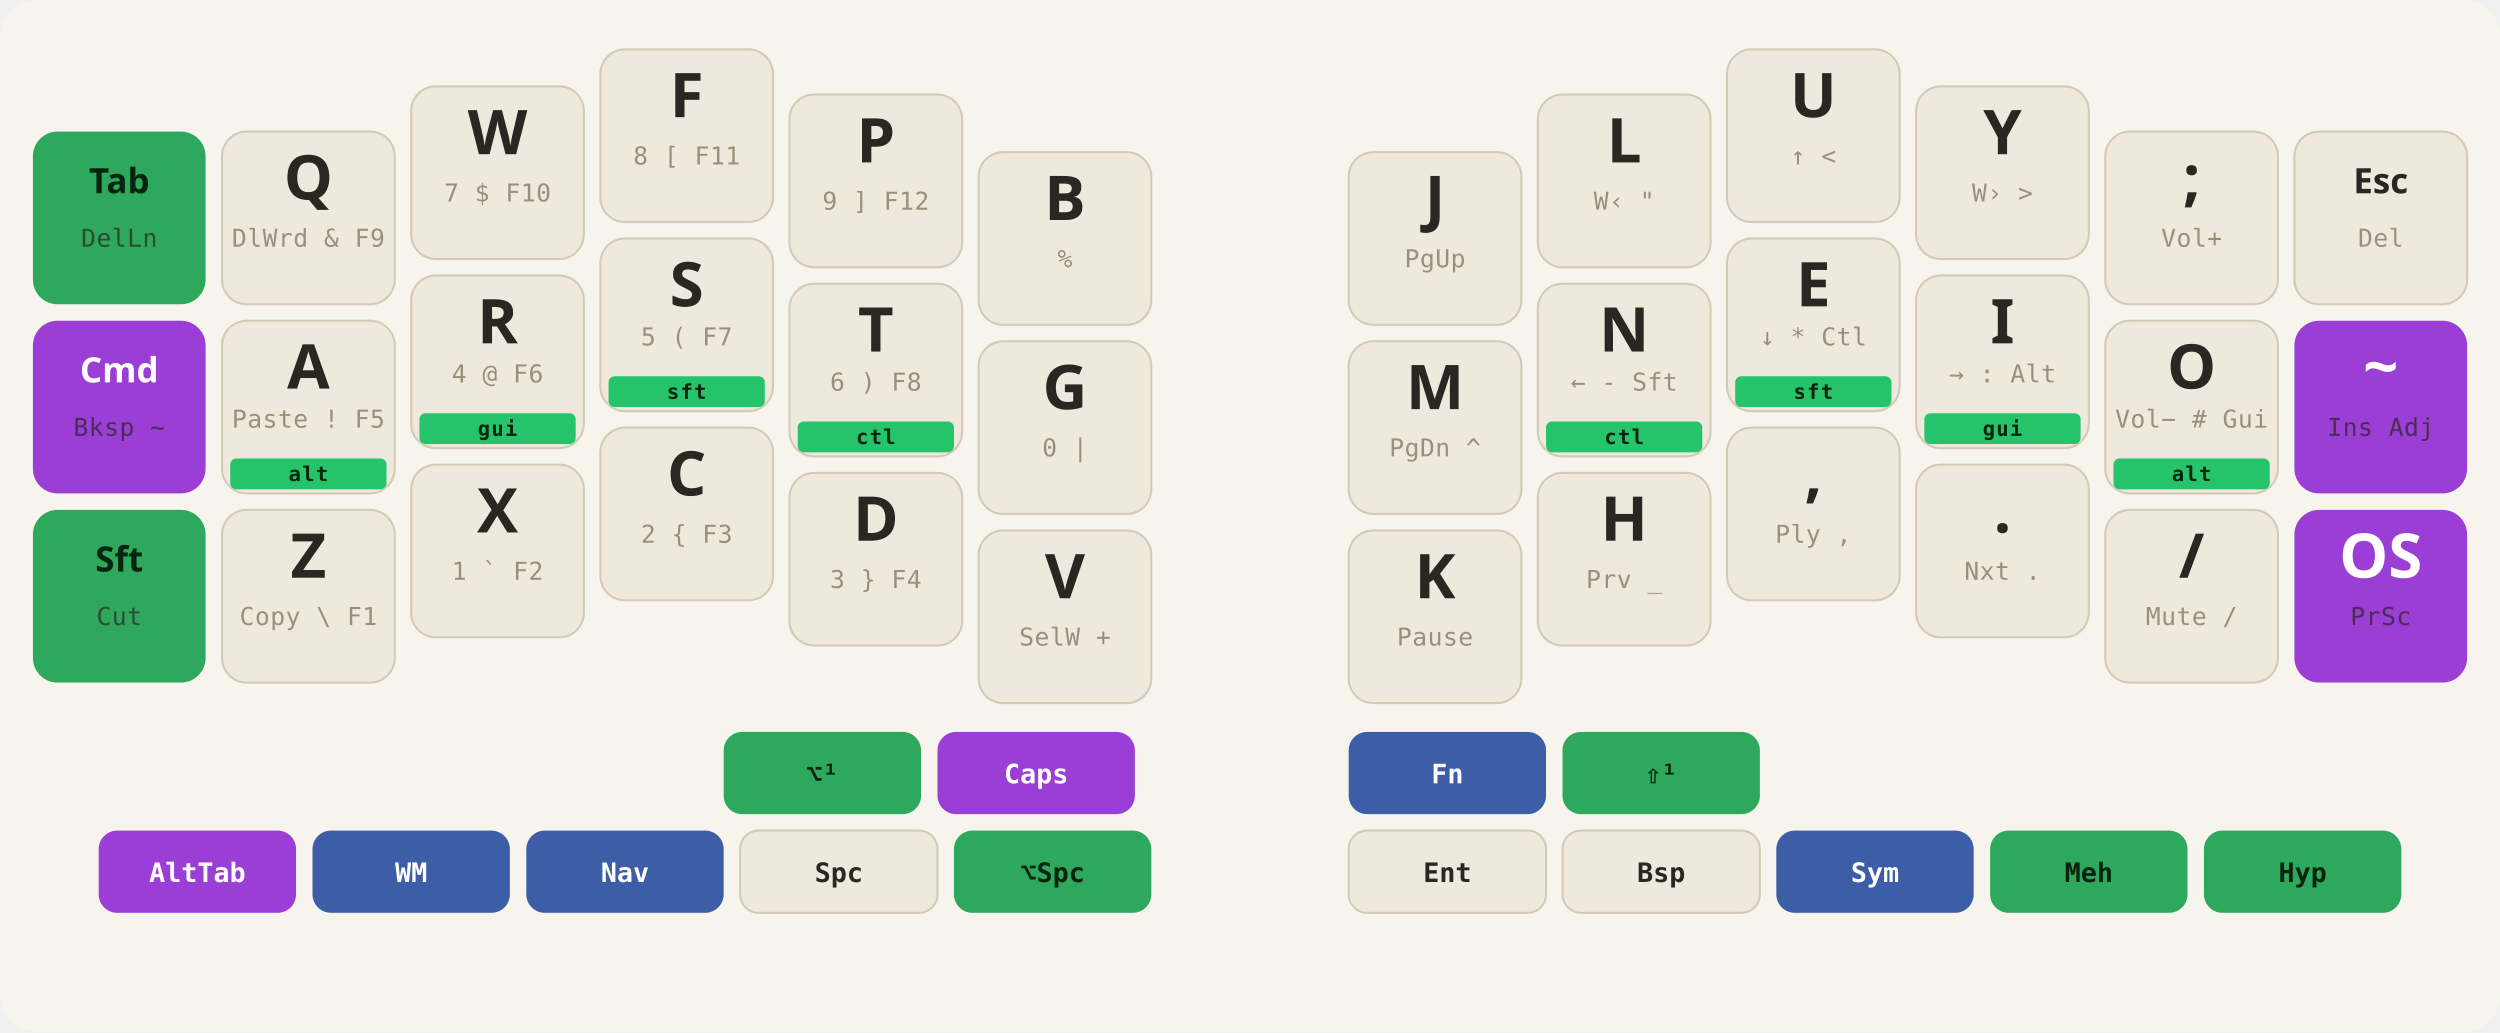
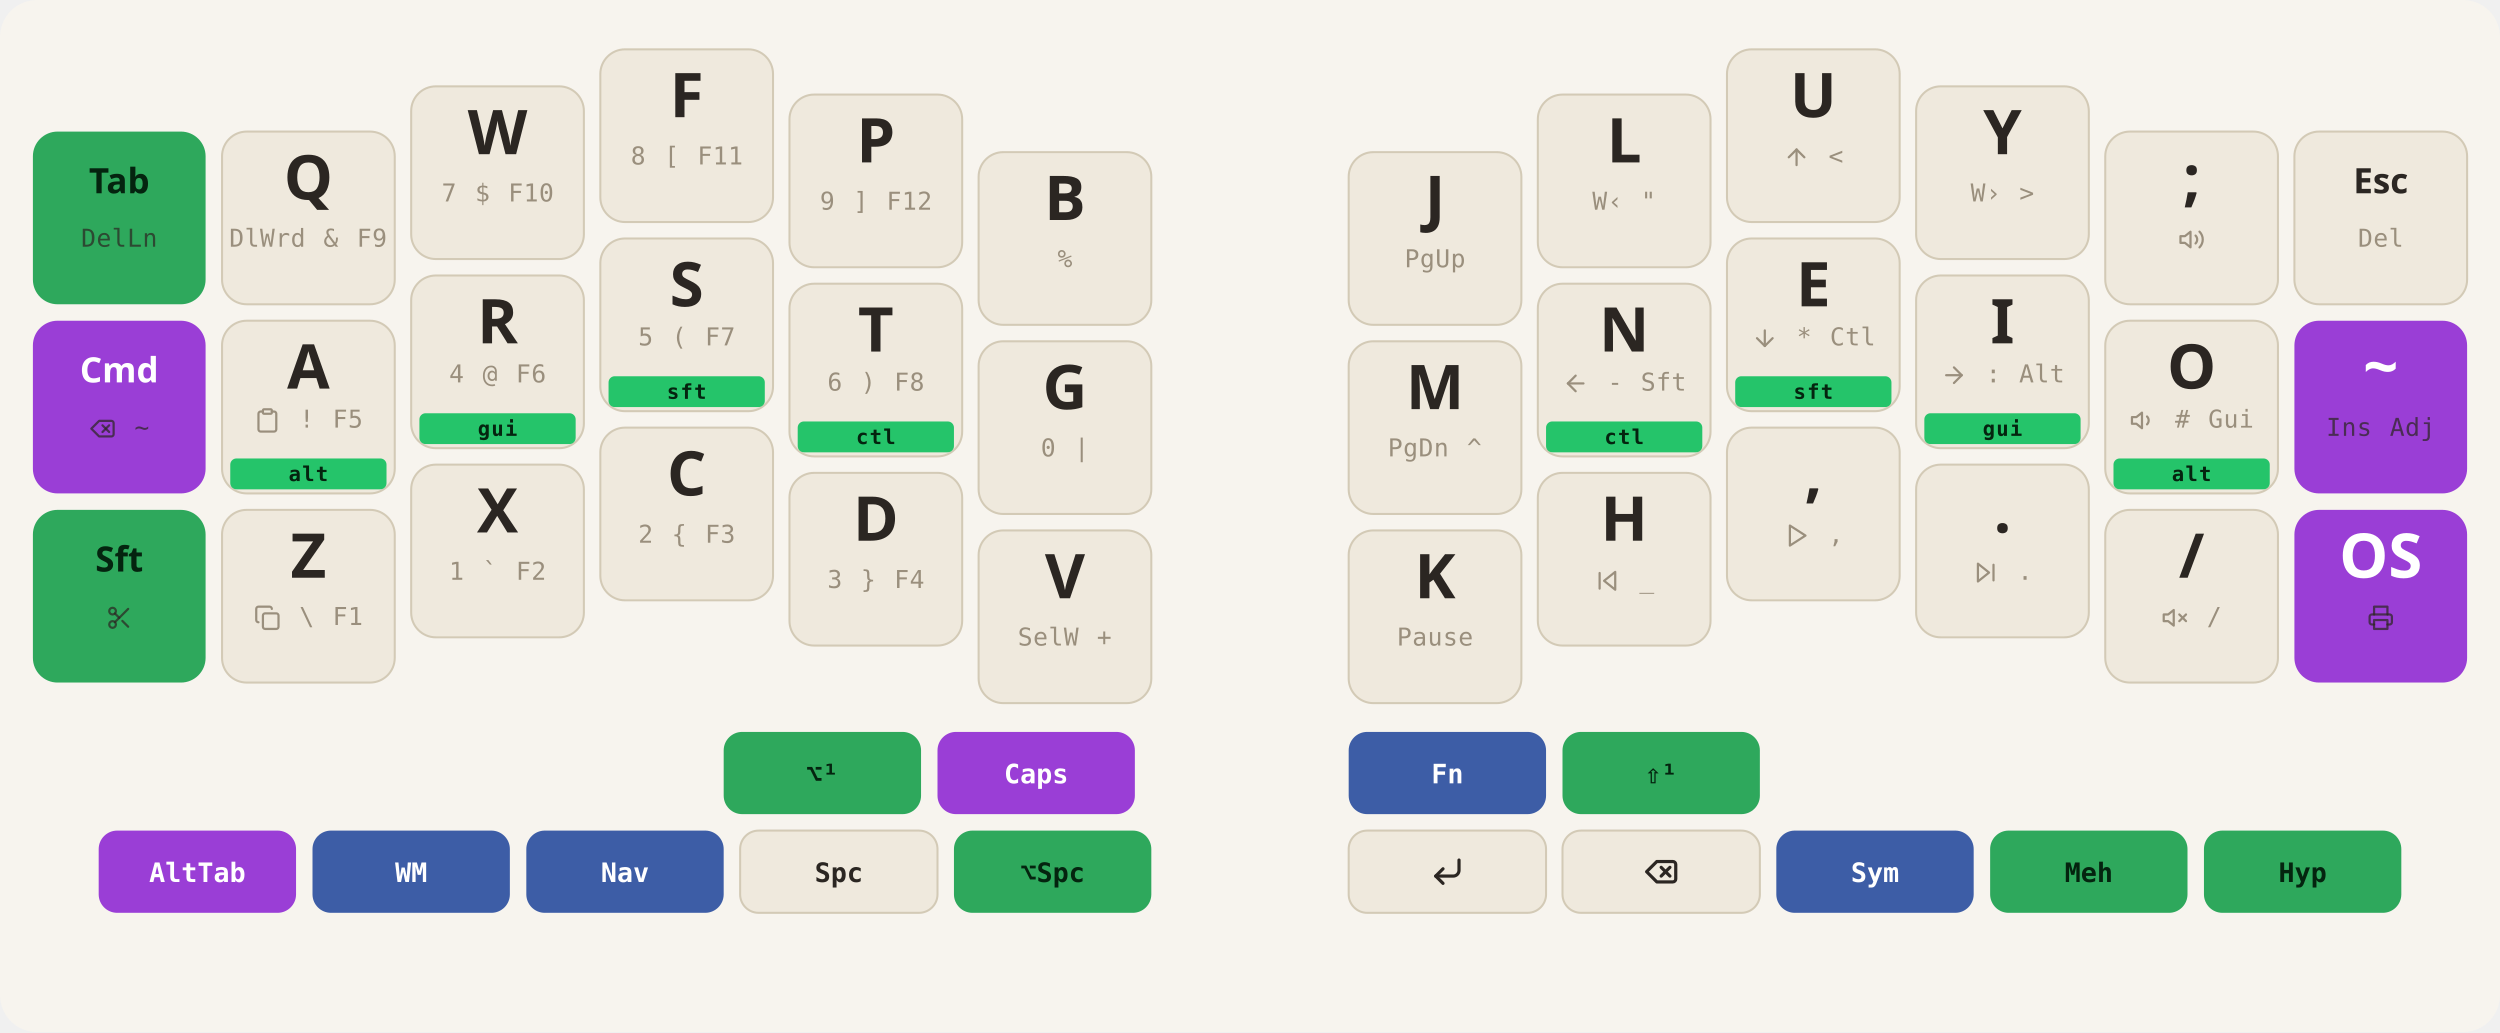
<svg xmlns="http://www.w3.org/2000/svg" viewBox="-16 -16 1216 502" role="img" aria-label="Kyria Colemak-DH base layer with home-row mods and layer sub-legends">
  <style>.hk-bg{stroke-width:1}
    .hk.normal .hk-bg{fill:#efe9dd; stroke:#d3cab6}
    .hk.trans  .hk-bg{fill:transparent; stroke:#e3dccd; stroke-dasharray:3 3}
    .hk.mod    .hk-bg{fill:#2ea85c; stroke:none}
    .hk.layer  .hk-bg{fill:#3d5da6; stroke:none}
    .hk.custom .hk-bg{fill:#9a3ed6; stroke:none}
    .hk-b{fill:#fff; font:700 30px/1 "IBM Plex Sans Condensed","IBM Plex Sans",sans-serif}
    .hk-b.sm{font-size:17px; font-weight:600}
    .hk-s{fill:rgba(43,38,34,.72); font:500 12px/1 "IBM Plex Mono",monospace; letter-spacing:.02em}
    .hk-t{fill:#fff; font:600 13px/1 "IBM Plex Mono",monospace}
    .hk.normal .hk-b, .hk.normal .hk-t{fill:#2b2622}
    .hk.normal .hk-s{fill:#9a8f7d}
    .hk.trans .hk-b, .hk.trans .hk-t{fill:#9a8f7d}
    .hk-bar{fill:#25c46a}
    .hk-bar-t, .hk-bt{fill:#04240f; font:700 10px/1 "IBM Plex Mono",monospace; letter-spacing:.06em}
-     .hk.mod .hk-b, .hk.mod .hk-t{fill:#04240f}</style>
+     .hk.mod .hk-b, .hk.mod .hk-t{fill:#04240f}
+     .hi{stroke:currentColor; stroke-width:2; fill:none; stroke-linecap:round; stroke-linejoin:round; display:block}
+     .hi-b{color:#fff}
+     .hi-s{color:rgba(43,38,34,.72)}
+     .hi-t{color:#fff; stroke-width:2.2}
+     .hk.normal .hi-b, .hk.normal .hi-t{color:#2b2622}
+     .hk.normal .hi-s{color:#9a8f7d}
+     .hk.trans .hi-b, .hk.trans .hi-t{color:#9a8f7d}
+     .hk.mod .hi-b, .hk.mod .hi-t{color:#04240f}</style>
  <rect x="-16" y="-16" width="1216" height="502" fill="#f7f4ee" rx="18" />
  <g class="hk mod">
    <rect x="0" y="48" width="84" height="84" rx="12" class="hk-bg" />
    <text x="42" y="78" text-anchor="middle" class="hk-b sm">Tab</text>
    <text x="42" y="104" text-anchor="middle" class="hk-s">DelLn</text>
  </g>
  <g class="hk custom">
    <rect x="0" y="140" width="84" height="84" rx="12" class="hk-bg" />
    <text x="42" y="170" text-anchor="middle" class="hk-b sm">Cmd</text>
-     <text x="42" y="196" text-anchor="middle" class="hk-s">Bksp   ~</text>
+     <svg viewBox="0 0 24 24" class="hi hi-s" x="27.35" y="186" width="13" height="13">
+       <path d="M20 5H9l-7 7 7 7h11a2 2 0 0 0 2-2V7a2 2 0 0 0-2-2Z" />
+       <line x1="18" x2="12" y1="9" y2="15" />
+       <line x1="12" x2="18" y1="9" y2="15" />
+     </svg>
+     <text x="53" y="196" text-anchor="middle" class="hk-s">~</text>
  </g>
  <g class="hk mod">
    <rect x="0" y="232" width="84" height="84" rx="12" class="hk-bg" />
    <text x="42" y="262" text-anchor="middle" class="hk-b sm">Sft</text>
-     <text x="42" y="288" text-anchor="middle" class="hk-s">Cut</text>
+     <svg viewBox="0 0 24 24" class="hi hi-s" x="35.5" y="278" width="13" height="13">
+       <circle cx="6" cy="6" r="3" />
+       <path d="M8.12 8.12 12 12" />
+       <path d="M20 4 8.12 15.88" />
+       <circle cx="6" cy="18" r="3" />
+       <path d="M14.8 14.8 20 20" />
+     </svg>
  </g>
  <g class="hk normal">
    <rect x="92" y="48" width="84" height="84" rx="12" class="hk-bg" />
    <text x="134" y="81" text-anchor="middle" class="hk-b">Q</text>
-     <text x="134" y="104" text-anchor="middle" class="hk-s">DlWrd   &amp;   F9</text>
+     <text x="114.05" y="104" text-anchor="middle" class="hk-s">DlWrd</text>
+     <text x="144.95" y="104" text-anchor="middle" class="hk-s">&amp;</text>
+     <text x="164.9" y="104" text-anchor="middle" class="hk-s">F9</text>
  </g>
  <g class="hk normal">
    <rect x="92" y="140" width="84" height="84" rx="12" class="hk-bg" />
    <text x="134" y="173" text-anchor="middle" class="hk-b">A</text>
-     <text x="134" y="192" text-anchor="middle" class="hk-s">Paste   !   F5</text>
+     <svg viewBox="0 0 24 24" class="hi hi-s" x="107.55" y="182" width="13" height="13">
+       <rect width="8" height="4" x="8" y="2" rx="1" ry="1" />
+       <path d="M16 4h2a2 2 0 0 1 2 2v14a2 2 0 0 1-2 2H6a2 2 0 0 1-2-2V6a2 2 0 0 1 2-2h2" />
+     </svg>
+     <text x="133.2" y="192" text-anchor="middle" class="hk-s">!</text>
+     <text x="153.15" y="192" text-anchor="middle" class="hk-s">F5</text>
    <rect x="96" y="207" width="76" height="15" rx="3" class="hk-bar" />
    <text x="134" y="218" text-anchor="middle" class="hk-bt">alt</text>
  </g>
  <g class="hk normal">
    <rect x="92" y="232" width="84" height="84" rx="12" class="hk-bg" />
    <text x="134" y="265" text-anchor="middle" class="hk-b">Z</text>
-     <text x="134" y="288" text-anchor="middle" class="hk-s">Copy   \   F1</text>
+     <svg viewBox="0 0 24 24" class="hi hi-s" x="107.55" y="278" width="13" height="13">
+       <rect width="14" height="14" x="8" y="8" rx="2" ry="2" />
+       <path d="M4 16c-1.1 0-2-.9-2-2V4c0-1.1.9-2 2-2h10c1.1 0 2 .9 2 2" />
+     </svg>
+     <text x="133.2" y="288" text-anchor="middle" class="hk-s">\</text>
+     <text x="153.15" y="288" text-anchor="middle" class="hk-s">F1</text>
  </g>
  <g class="hk normal">
    <rect x="184" y="26" width="84" height="84" rx="12" class="hk-bg" />
    <text x="226" y="59" text-anchor="middle" class="hk-b">W</text>
-     <text x="226" y="82" text-anchor="middle" class="hk-s">7   $   F10</text>
+     <text x="202.4" y="82" text-anchor="middle" class="hk-s">7</text>
+     <text x="218.7" y="82" text-anchor="middle" class="hk-s">$</text>
+     <text x="242.3" y="82" text-anchor="middle" class="hk-s">F10</text>
  </g>
  <g class="hk normal">
    <rect x="184" y="118" width="84" height="84" rx="12" class="hk-bg" />
    <text x="226" y="151" text-anchor="middle" class="hk-b">R</text>
-     <text x="226" y="170" text-anchor="middle" class="hk-s">4   @   F6</text>
+     <text x="206.05" y="170" text-anchor="middle" class="hk-s">4</text>
+     <text x="222.35" y="170" text-anchor="middle" class="hk-s">@</text>
+     <text x="242.3" y="170" text-anchor="middle" class="hk-s">F6</text>
    <rect x="188" y="185" width="76" height="15" rx="3" class="hk-bar" />
    <text x="226" y="196" text-anchor="middle" class="hk-bt">gui</text>
  </g>
  <g class="hk normal">
    <rect x="184" y="210" width="84" height="84" rx="12" class="hk-bg" />
    <text x="226" y="243" text-anchor="middle" class="hk-b">X</text>
-     <text x="226" y="266" text-anchor="middle" class="hk-s">1   `   F2</text>
+     <text x="206.05" y="266" text-anchor="middle" class="hk-s">1</text>
+     <text x="222.35" y="266" text-anchor="middle" class="hk-s">`</text>
+     <text x="242.3" y="266" text-anchor="middle" class="hk-s">F2</text>
  </g>
  <g class="hk normal">
    <rect x="276" y="8" width="84" height="84" rx="12" class="hk-bg" />
    <text x="318" y="41" text-anchor="middle" class="hk-b">F</text>
-     <text x="318" y="64" text-anchor="middle" class="hk-s">8   [   F11</text>
+     <text x="294.4" y="64" text-anchor="middle" class="hk-s">8</text>
+     <text x="310.7" y="64" text-anchor="middle" class="hk-s">[</text>
+     <text x="334.3" y="64" text-anchor="middle" class="hk-s">F11</text>
  </g>
  <g class="hk normal">
    <rect x="276" y="100" width="84" height="84" rx="12" class="hk-bg" />
    <text x="318" y="133" text-anchor="middle" class="hk-b">S</text>
-     <text x="318" y="152" text-anchor="middle" class="hk-s">5   (   F7</text>
+     <text x="298.05" y="152" text-anchor="middle" class="hk-s">5</text>
+     <text x="314.35" y="152" text-anchor="middle" class="hk-s">(</text>
+     <text x="334.3" y="152" text-anchor="middle" class="hk-s">F7</text>
    <rect x="280" y="167" width="76" height="15" rx="3" class="hk-bar" />
    <text x="318" y="178" text-anchor="middle" class="hk-bt">sft</text>
  </g>
  <g class="hk normal">
    <rect x="276" y="192" width="84" height="84" rx="12" class="hk-bg" />
    <text x="318" y="225" text-anchor="middle" class="hk-b">C</text>
-     <text x="318" y="248" text-anchor="middle" class="hk-s">2   {   F3</text>
+     <text x="298.05" y="248" text-anchor="middle" class="hk-s">2</text>
+     <text x="314.35" y="248" text-anchor="middle" class="hk-s">{</text>
+     <text x="334.3" y="248" text-anchor="middle" class="hk-s">F3</text>
  </g>
  <g class="hk normal">
    <rect x="368" y="30" width="84" height="84" rx="12" class="hk-bg" />
    <text x="410" y="63" text-anchor="middle" class="hk-b">P</text>
-     <text x="410" y="86" text-anchor="middle" class="hk-s">9   ]   F12</text>
+     <text x="386.4" y="86" text-anchor="middle" class="hk-s">9</text>
+     <text x="402.7" y="86" text-anchor="middle" class="hk-s">]</text>
+     <text x="426.3" y="86" text-anchor="middle" class="hk-s">F12</text>
  </g>
  <g class="hk normal">
    <rect x="368" y="122" width="84" height="84" rx="12" class="hk-bg" />
    <text x="410" y="155" text-anchor="middle" class="hk-b">T</text>
-     <text x="410" y="174" text-anchor="middle" class="hk-s">6   )   F8</text>
+     <text x="390.05" y="174" text-anchor="middle" class="hk-s">6</text>
+     <text x="406.35" y="174" text-anchor="middle" class="hk-s">)</text>
+     <text x="426.3" y="174" text-anchor="middle" class="hk-s">F8</text>
    <rect x="372" y="189" width="76" height="15" rx="3" class="hk-bar" />
    <text x="410" y="200" text-anchor="middle" class="hk-bt">ctl</text>
  </g>
  <g class="hk normal">
    <rect x="368" y="214" width="84" height="84" rx="12" class="hk-bg" />
    <text x="410" y="247" text-anchor="middle" class="hk-b">D</text>
-     <text x="410" y="270" text-anchor="middle" class="hk-s">3   }   F4</text>
+     <text x="390.05" y="270" text-anchor="middle" class="hk-s">3</text>
+     <text x="406.35" y="270" text-anchor="middle" class="hk-s">}</text>
+     <text x="426.3" y="270" text-anchor="middle" class="hk-s">F4</text>
  </g>
  <g class="hk normal">
    <rect x="460" y="58" width="84" height="84" rx="12" class="hk-bg" />
    <text x="502" y="91" text-anchor="middle" class="hk-b">B</text>
    <text x="502" y="114" text-anchor="middle" class="hk-s">%</text>
  </g>
  <g class="hk normal">
    <rect x="460" y="150" width="84" height="84" rx="12" class="hk-bg" />
    <text x="502" y="183" text-anchor="middle" class="hk-b">G</text>
-     <text x="502" y="206" text-anchor="middle" class="hk-s">0   |</text>
+     <text x="493.85" y="206" text-anchor="middle" class="hk-s">0</text>
+     <text x="510.15" y="206" text-anchor="middle" class="hk-s">|</text>
  </g>
  <g class="hk normal">
    <rect x="460" y="242" width="84" height="84" rx="12" class="hk-bg" />
    <text x="502" y="275" text-anchor="middle" class="hk-b">V</text>
-     <text x="502" y="298" text-anchor="middle" class="hk-s">SelW   +</text>
+     <text x="493.85" y="298" text-anchor="middle" class="hk-s">SelW</text>
+     <text x="521.1" y="298" text-anchor="middle" class="hk-s">+</text>
  </g>
  <g class="hk normal">
    <rect x="640" y="58" width="84" height="84" rx="12" class="hk-bg" />
    <text x="682" y="91" text-anchor="middle" class="hk-b">J</text>
    <text x="682" y="114" text-anchor="middle" class="hk-s">PgUp</text>
  </g>
  <g class="hk normal">
    <rect x="640" y="150" width="84" height="84" rx="12" class="hk-bg" />
    <text x="682" y="183" text-anchor="middle" class="hk-b">M</text>
-     <text x="682" y="206" text-anchor="middle" class="hk-s">PgDn   ^</text>
+     <text x="673.85" y="206" text-anchor="middle" class="hk-s">PgDn</text>
+     <text x="701.1" y="206" text-anchor="middle" class="hk-s">^</text>
  </g>
  <g class="hk normal">
    <rect x="640" y="242" width="84" height="84" rx="12" class="hk-bg" />
    <text x="682" y="275" text-anchor="middle" class="hk-b">K</text>
    <text x="682" y="298" text-anchor="middle" class="hk-s">Pause</text>
  </g>
  <g class="hk normal">
    <rect x="732" y="30" width="84" height="84" rx="12" class="hk-bg" />
    <text x="774" y="63" text-anchor="middle" class="hk-b">L</text>
-     <text x="774" y="86" text-anchor="middle" class="hk-s">W‹   "</text>
+     <text x="765.85" y="86" text-anchor="middle" class="hk-s">W‹</text>
+     <text x="785.8" y="86" text-anchor="middle" class="hk-s">"</text>
  </g>
  <g class="hk normal">
    <rect x="732" y="122" width="84" height="84" rx="12" class="hk-bg" />
    <text x="774" y="155" text-anchor="middle" class="hk-b">N</text>
-     <text x="774" y="174" text-anchor="middle" class="hk-s">←   -   Sft</text>
+     <svg viewBox="0 0 24 24" class="hi hi-s" x="743.9" y="164" width="13" height="13">
+       <path d="m12 19-7-7 7-7" />
+       <path d="M19 12H5" />
+     </svg>
+     <text x="769.55" y="174" text-anchor="middle" class="hk-s">-</text>
+     <text x="793.15" y="174" text-anchor="middle" class="hk-s">Sft</text>
    <rect x="736" y="189" width="76" height="15" rx="3" class="hk-bar" />
    <text x="774" y="200" text-anchor="middle" class="hk-bt">ctl</text>
  </g>
  <g class="hk normal">
    <rect x="732" y="214" width="84" height="84" rx="12" class="hk-bg" />
    <text x="774" y="247" text-anchor="middle" class="hk-b">H</text>
-     <text x="774" y="270" text-anchor="middle" class="hk-s">Prv   _</text>
+     <svg viewBox="0 0 24 24" class="hi hi-s" x="759.35" y="260" width="13" height="13">
+       <polygon points="19 20 9 12 19 4 19 20" />
+       <line x1="5" x2="5" y1="19" y2="5" />
+     </svg>
+     <text x="785" y="270" text-anchor="middle" class="hk-s">_</text>
  </g>
  <g class="hk normal">
    <rect x="824" y="8" width="84" height="84" rx="12" class="hk-bg" />
    <text x="866" y="41" text-anchor="middle" class="hk-b">U</text>
-     <text x="866" y="64" text-anchor="middle" class="hk-s">↑   &lt;</text>
+     <svg viewBox="0 0 24 24" class="hi hi-s" x="851.35" y="54" width="13" height="13">
+       <path d="m5 12 7-7 7 7" />
+       <path d="M12 19V5" />
+     </svg>
+     <text x="877" y="64" text-anchor="middle" class="hk-s">&lt;</text>
  </g>
  <g class="hk normal">
    <rect x="824" y="100" width="84" height="84" rx="12" class="hk-bg" />
    <text x="866" y="133" text-anchor="middle" class="hk-b">E</text>
-     <text x="866" y="152" text-anchor="middle" class="hk-s">↓   *   Ctl</text>
+     <svg viewBox="0 0 24 24" class="hi hi-s" x="835.9" y="142" width="13" height="13">
+       <path d="M12 5v14" />
+       <path d="m19 12-7 7-7-7" />
+     </svg>
+     <text x="861.55" y="152" text-anchor="middle" class="hk-s">*</text>
+     <text x="885.15" y="152" text-anchor="middle" class="hk-s">Ctl</text>
    <rect x="828" y="167" width="76" height="15" rx="3" class="hk-bar" />
    <text x="866" y="178" text-anchor="middle" class="hk-bt">sft</text>
  </g>
  <g class="hk normal">
    <rect x="824" y="192" width="84" height="84" rx="12" class="hk-bg" />
    <text x="866" y="225" text-anchor="middle" class="hk-b">,</text>
-     <text x="866" y="248" text-anchor="middle" class="hk-s">Ply   ,</text>
+     <svg viewBox="0 0 24 24" class="hi hi-s" x="851.35" y="238" width="13" height="13">
+       <polygon points="6 3 20 12 6 21 6 3" />
+     </svg>
+     <text x="877" y="248" text-anchor="middle" class="hk-s">,</text>
  </g>
  <g class="hk normal">
    <rect x="916" y="26" width="84" height="84" rx="12" class="hk-bg" />
    <text x="958" y="59" text-anchor="middle" class="hk-b">Y</text>
-     <text x="958" y="82" text-anchor="middle" class="hk-s">W›   &gt;</text>
+     <text x="949.85" y="82" text-anchor="middle" class="hk-s">W›</text>
+     <text x="969.8" y="82" text-anchor="middle" class="hk-s">&gt;</text>
  </g>
  <g class="hk normal">
    <rect x="916" y="118" width="84" height="84" rx="12" class="hk-bg" />
    <text x="958" y="151" text-anchor="middle" class="hk-b">I</text>
-     <text x="958" y="170" text-anchor="middle" class="hk-s">→   :   Alt</text>
+     <svg viewBox="0 0 24 24" class="hi hi-s" x="927.9" y="160" width="13" height="13">
+       <path d="M5 12h14" />
+       <path d="m12 5 7 7-7 7" />
+     </svg>
+     <text x="953.55" y="170" text-anchor="middle" class="hk-s">:</text>
+     <text x="977.15" y="170" text-anchor="middle" class="hk-s">Alt</text>
    <rect x="920" y="185" width="76" height="15" rx="3" class="hk-bar" />
    <text x="958" y="196" text-anchor="middle" class="hk-bt">gui</text>
  </g>
  <g class="hk normal">
    <rect x="916" y="210" width="84" height="84" rx="12" class="hk-bg" />
    <text x="958" y="243" text-anchor="middle" class="hk-b">.</text>
-     <text x="958" y="266" text-anchor="middle" class="hk-s">Nxt   .</text>
+     <svg viewBox="0 0 24 24" class="hi hi-s" x="943.35" y="256" width="13" height="13">
+       <polygon points="5 4 15 12 5 20 5 4" />
+       <line x1="19" x2="19" y1="5" y2="19" />
+     </svg>
+     <text x="969" y="266" text-anchor="middle" class="hk-s">.</text>
  </g>
  <g class="hk normal">
    <rect x="1008" y="48" width="84" height="84" rx="12" class="hk-bg" />
    <text x="1050" y="81" text-anchor="middle" class="hk-b">;</text>
-     <text x="1050" y="104" text-anchor="middle" class="hk-s">Vol+</text>
+     <svg viewBox="0 0 24 24" class="hi hi-s" x="1043.5" y="94" width="13" height="13">
+       <polygon points="11 5 6 9 2 9 2 15 6 15 11 19 11 5" />
+       <path d="M15.54 8.46a5 5 0 0 1 0 7.07" />
+       <path d="M19.07 4.93a10 10 0 0 1 0 14.14" />
+     </svg>
  </g>
  <g class="hk normal">
    <rect x="1008" y="140" width="84" height="84" rx="12" class="hk-bg" />
    <text x="1050" y="173" text-anchor="middle" class="hk-b">O</text>
-     <text x="1050" y="192" text-anchor="middle" class="hk-s">Vol−   #   Gui</text>
+     <svg viewBox="0 0 24 24" class="hi hi-s" x="1019.9" y="182" width="13" height="13">
+       <polygon points="11 5 6 9 2 9 2 15 6 15 11 19 11 5" />
+       <path d="M15.54 8.46a5 5 0 0 1 0 7.07" />
+     </svg>
+     <text x="1045.55" y="192" text-anchor="middle" class="hk-s">#</text>
+     <text x="1069.15" y="192" text-anchor="middle" class="hk-s">Gui</text>
    <rect x="1012" y="207" width="76" height="15" rx="3" class="hk-bar" />
    <text x="1050" y="218" text-anchor="middle" class="hk-bt">alt</text>
  </g>
  <g class="hk normal">
    <rect x="1008" y="232" width="84" height="84" rx="12" class="hk-bg" />
    <text x="1050" y="265" text-anchor="middle" class="hk-b">/</text>
-     <text x="1050" y="288" text-anchor="middle" class="hk-s">Mute   /</text>
+     <svg viewBox="0 0 24 24" class="hi hi-s" x="1035.35" y="278" width="13" height="13">
+       <polygon points="11 5 6 9 2 9 2 15 6 15 11 19 11 5" />
+       <line x1="22" x2="16" y1="9" y2="15" />
+       <line x1="16" x2="22" y1="9" y2="15" />
+     </svg>
+     <text x="1061" y="288" text-anchor="middle" class="hk-s">/</text>
  </g>
  <g class="hk normal">
    <rect x="1100" y="48" width="84" height="84" rx="12" class="hk-bg" />
    <text x="1142" y="78" text-anchor="middle" class="hk-b sm">Esc</text>
    <text x="1142" y="104" text-anchor="middle" class="hk-s">Del</text>
  </g>
  <g class="hk custom">
    <rect x="1100" y="140" width="84" height="84" rx="12" class="hk-bg" />
    <text x="1142" y="173" text-anchor="middle" class="hk-b">~</text>
-     <text x="1142" y="196" text-anchor="middle" class="hk-s">Ins   Adj</text>
+     <text x="1126.55" y="196" text-anchor="middle" class="hk-s">Ins</text>
+     <text x="1157.45" y="196" text-anchor="middle" class="hk-s">Adj</text>
  </g>
  <g class="hk custom">
    <rect x="1100" y="232" width="84" height="84" rx="12" class="hk-bg" />
    <text x="1142" y="265" text-anchor="middle" class="hk-b">OS</text>
-     <text x="1142" y="288" text-anchor="middle" class="hk-s">PrSc</text>
+     <svg viewBox="0 0 24 24" class="hi hi-s" x="1135.5" y="278" width="13" height="13">
+       <polyline points="6 9 6 2 18 2 18 9" />
+       <path d="M6 18H4a2 2 0 0 1-2-2v-5a2 2 0 0 1 2-2h16a2 2 0 0 1 2 2v5a2 2 0 0 1-2 2h-2" />
+       <rect width="12" height="8" x="6" y="14" />
+     </svg>
  </g>
  <g class="hk mod">
    <rect x="336" y="340" width="96" height="40" rx="9" class="hk-bg" />
    <text x="384" y="365" text-anchor="middle" class="hk-t">⌥¹</text>
  </g>
  <g class="hk custom">
    <rect x="440" y="340" width="96" height="40" rx="9" class="hk-bg" />
    <text x="488" y="365" text-anchor="middle" class="hk-t">Caps</text>
  </g>
  <g class="hk custom">
    <rect x="32" y="388" width="96" height="40" rx="9" class="hk-bg" />
    <text x="80" y="413" text-anchor="middle" class="hk-t">AltTab</text>
  </g>
  <g class="hk layer">
    <rect x="136" y="388" width="96" height="40" rx="9" class="hk-bg" />
    <text x="184" y="413" text-anchor="middle" class="hk-t">WM</text>
  </g>
  <g class="hk layer">
    <rect x="240" y="388" width="96" height="40" rx="9" class="hk-bg" />
    <text x="288" y="413" text-anchor="middle" class="hk-t">Nav</text>
  </g>
  <g class="hk normal">
    <rect x="344" y="388" width="96" height="40" rx="9" class="hk-bg" />
    <text x="392" y="413" text-anchor="middle" class="hk-t">Spc</text>
  </g>
  <g class="hk mod">
    <rect x="448" y="388" width="96" height="40" rx="9" class="hk-bg" />
    <text x="496" y="413" text-anchor="middle" class="hk-t">⌥Spc</text>
  </g>
  <g class="hk layer">
    <rect x="640" y="340" width="96" height="40" rx="9" class="hk-bg" />
    <text x="688" y="365" text-anchor="middle" class="hk-t">Fn</text>
  </g>
  <g class="hk mod">
    <rect x="744" y="340" width="96" height="40" rx="9" class="hk-bg" />
    <text x="792" y="365" text-anchor="middle" class="hk-t">⇧¹</text>
  </g>
  <g class="hk normal">
    <rect x="640" y="388" width="96" height="40" rx="9" class="hk-bg" />
-     <text x="688" y="413" text-anchor="middle" class="hk-t">Ent</text>
+     <svg viewBox="0 0 24 24" class="hi hi-t" x="679.5" y="399.5" width="17" height="17">
+       <polyline points="9 10 4 15 9 20" />
+       <path d="M20 4v7a4 4 0 0 1-4 4H4" />
+     </svg>
  </g>
  <g class="hk normal">
    <rect x="744" y="388" width="96" height="40" rx="9" class="hk-bg" />
-     <text x="792" y="413" text-anchor="middle" class="hk-t">Bsp</text>
+     <svg viewBox="0 0 24 24" class="hi hi-t" x="783.5" y="399.5" width="17" height="17">
+       <path d="M20 5H9l-7 7 7 7h11a2 2 0 0 0 2-2V7a2 2 0 0 0-2-2Z" />
+       <line x1="18" x2="12" y1="9" y2="15" />
+       <line x1="12" x2="18" y1="9" y2="15" />
+     </svg>
  </g>
  <g class="hk layer">
    <rect x="848" y="388" width="96" height="40" rx="9" class="hk-bg" />
    <text x="896" y="413" text-anchor="middle" class="hk-t">Sym</text>
  </g>
  <g class="hk mod">
    <rect x="952" y="388" width="96" height="40" rx="9" class="hk-bg" />
    <text x="1000" y="413" text-anchor="middle" class="hk-t">Meh</text>
  </g>
  <g class="hk mod">
    <rect x="1056" y="388" width="96" height="40" rx="9" class="hk-bg" />
    <text x="1104" y="413" text-anchor="middle" class="hk-t">Hyp</text>
  </g>
</svg>
